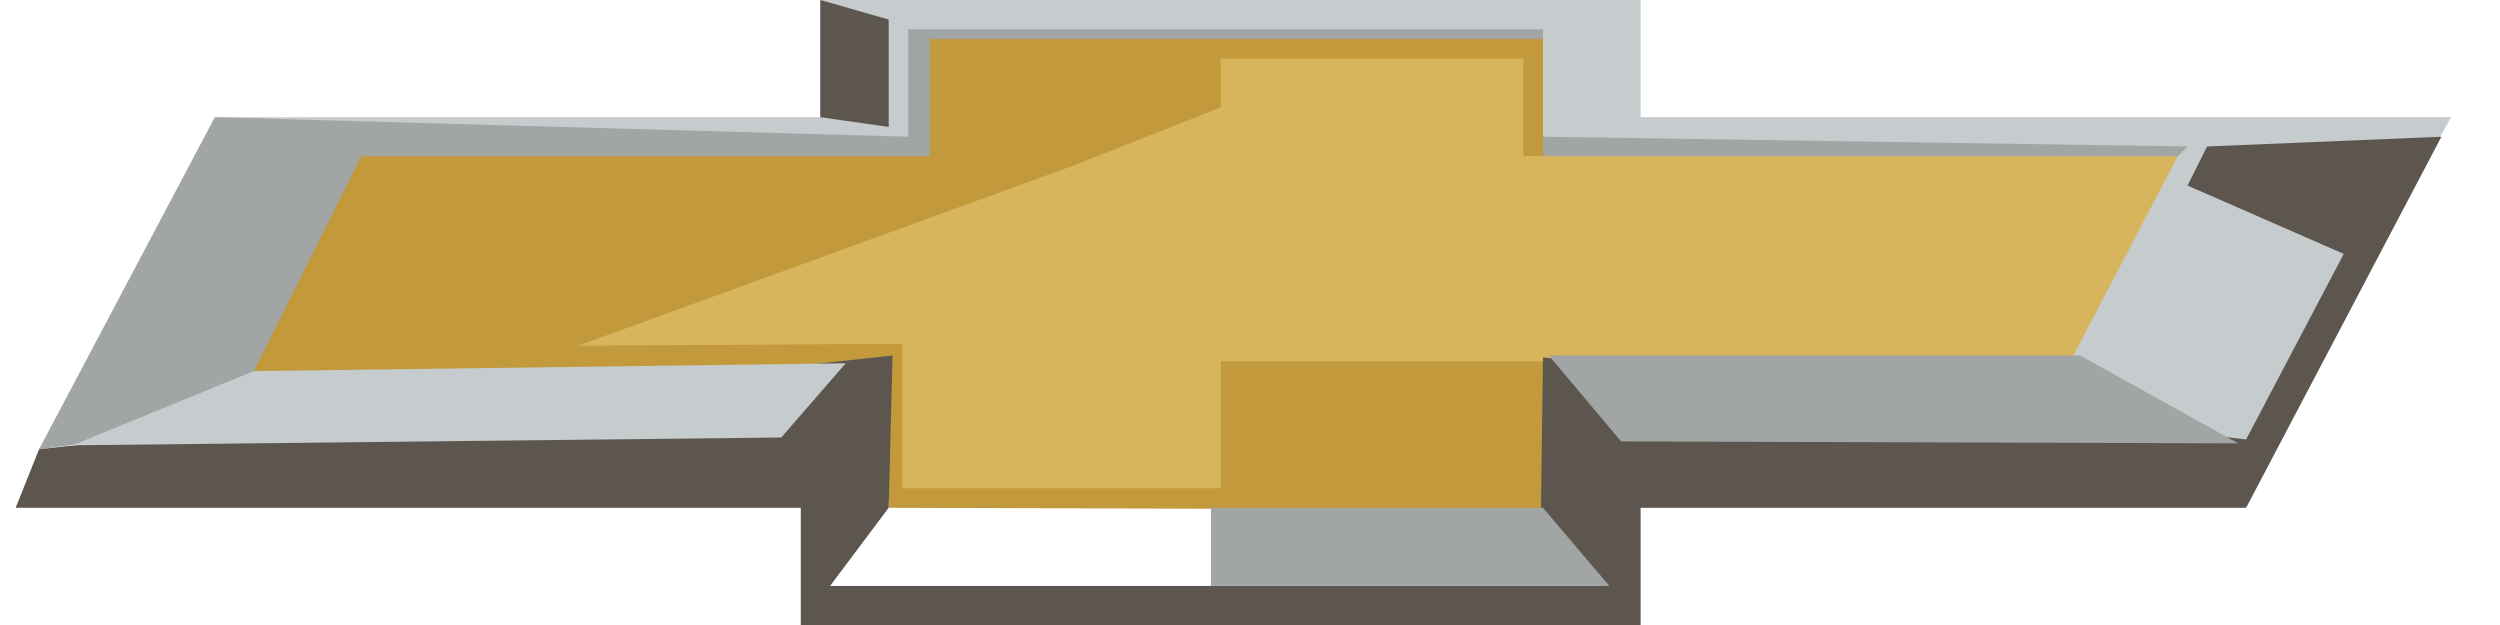
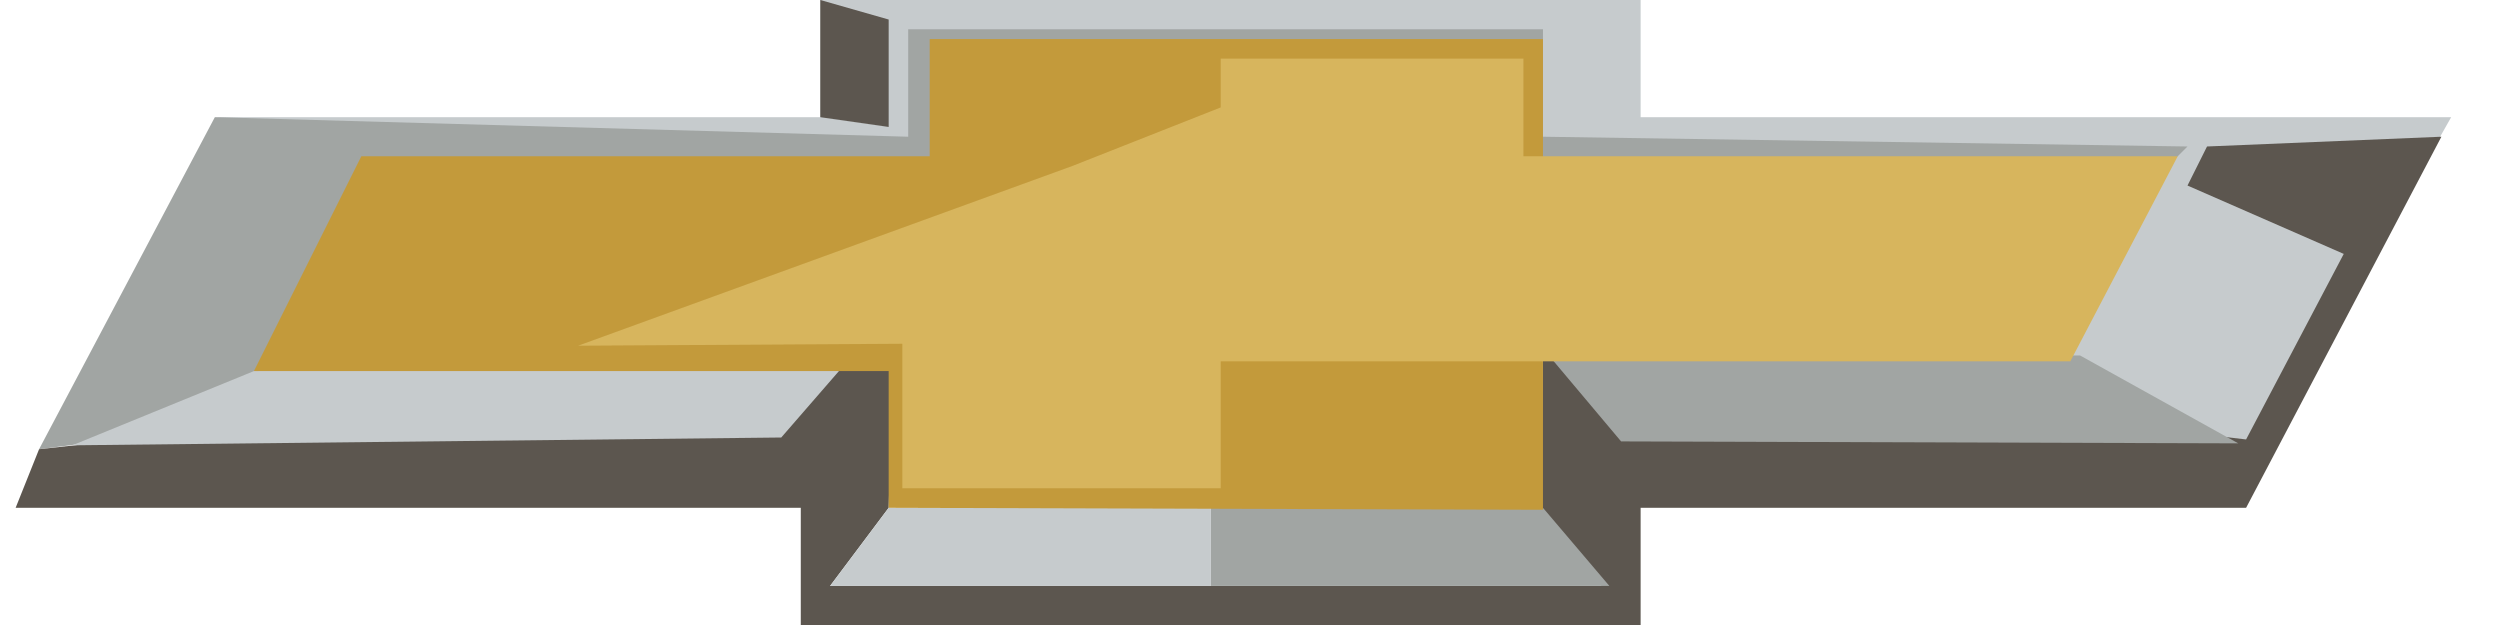
<svg xmlns="http://www.w3.org/2000/svg" width="1280" height="320">
  <path d="M 420 0 L 420 60 L 110 60 L 1160 228 L 1255 60 L 840 60 L 840 0 Z" fill="#c6cbcd" />
  <path d="M 420 0 L 420 60 L 455 65 L 455 10 Z" fill="#5c564f" />
  <path d="M 465 15 L 465 70 L 110 60 L 20 230 L 1105 90 L 1120 75 L 790 70 L 790 15 L 690 15 Z" fill="#a1a5a3" />
+   <path d="M 1150 225 L 790 183L 789 260 L 820 300L 425 300L 455 260L 457 182 L 20 230L 8 260L 410 260L 410 320 L 840 320L 840 260L 1150 260L 1250 70L 1130 75L 1120 95L 1200 130 Z" fill="#5c564f" />
+   <path d=" M 1146 227  L 1065 182  L 793 182 L 830 226 Z" fill="#a1a5a3" />
+   <path d=" M 37 228  L 400 224  L 433 186  L 130 190  Z" fill="#c6cbcd" />
+   <path d=" M 620 260  L 620 300  L 824 300  L 790 260 Z" fill="#a1a5a3" />
+   <path d=" M 620 260  L 620 300  L 425 300  L 455 260 Z" fill="#c6cbcd" />
  <path d="M 476 20 L 476 80 L 185 80 L 130 190  L 455 190 L 455 260  L 790 261  L 790 20 Z" fill="#c39a3b" />
  <path d="M 625 30 L 625 55 L 549 85 L 296 177 L 462 176 L 462 250 L 625 250 L 625 185 L 1060 185 L 1115 80 L 780 80 L 780 30 Z" fill="#d7b55d" />
-   <path d="M 1150 225 L 790 183 L 789 260  L 820 300 L 425 300 L 455 260 L 457 182  L 20 230 L 8 260 L 410 260 L 410 320  L 840 320 L 840 260 L 1150 260 L 1250 70 L 1130 75 L 1120 95 L 1200 130  Z" fill="#5c564f" />
-   <path d=" M 1146 227  L 1065 182  L 793 182 L 830 226 Z" fill="#a1a5a3" />
-   <path d=" M 37 228  L 400 224  L 433 186  L 130 190  Z" fill="#c6cbcd" />
-   <path d="M 620 260  L 620 300  L 824 300  L 790 260 Z" fill="#a1a5a3" />
</svg>
